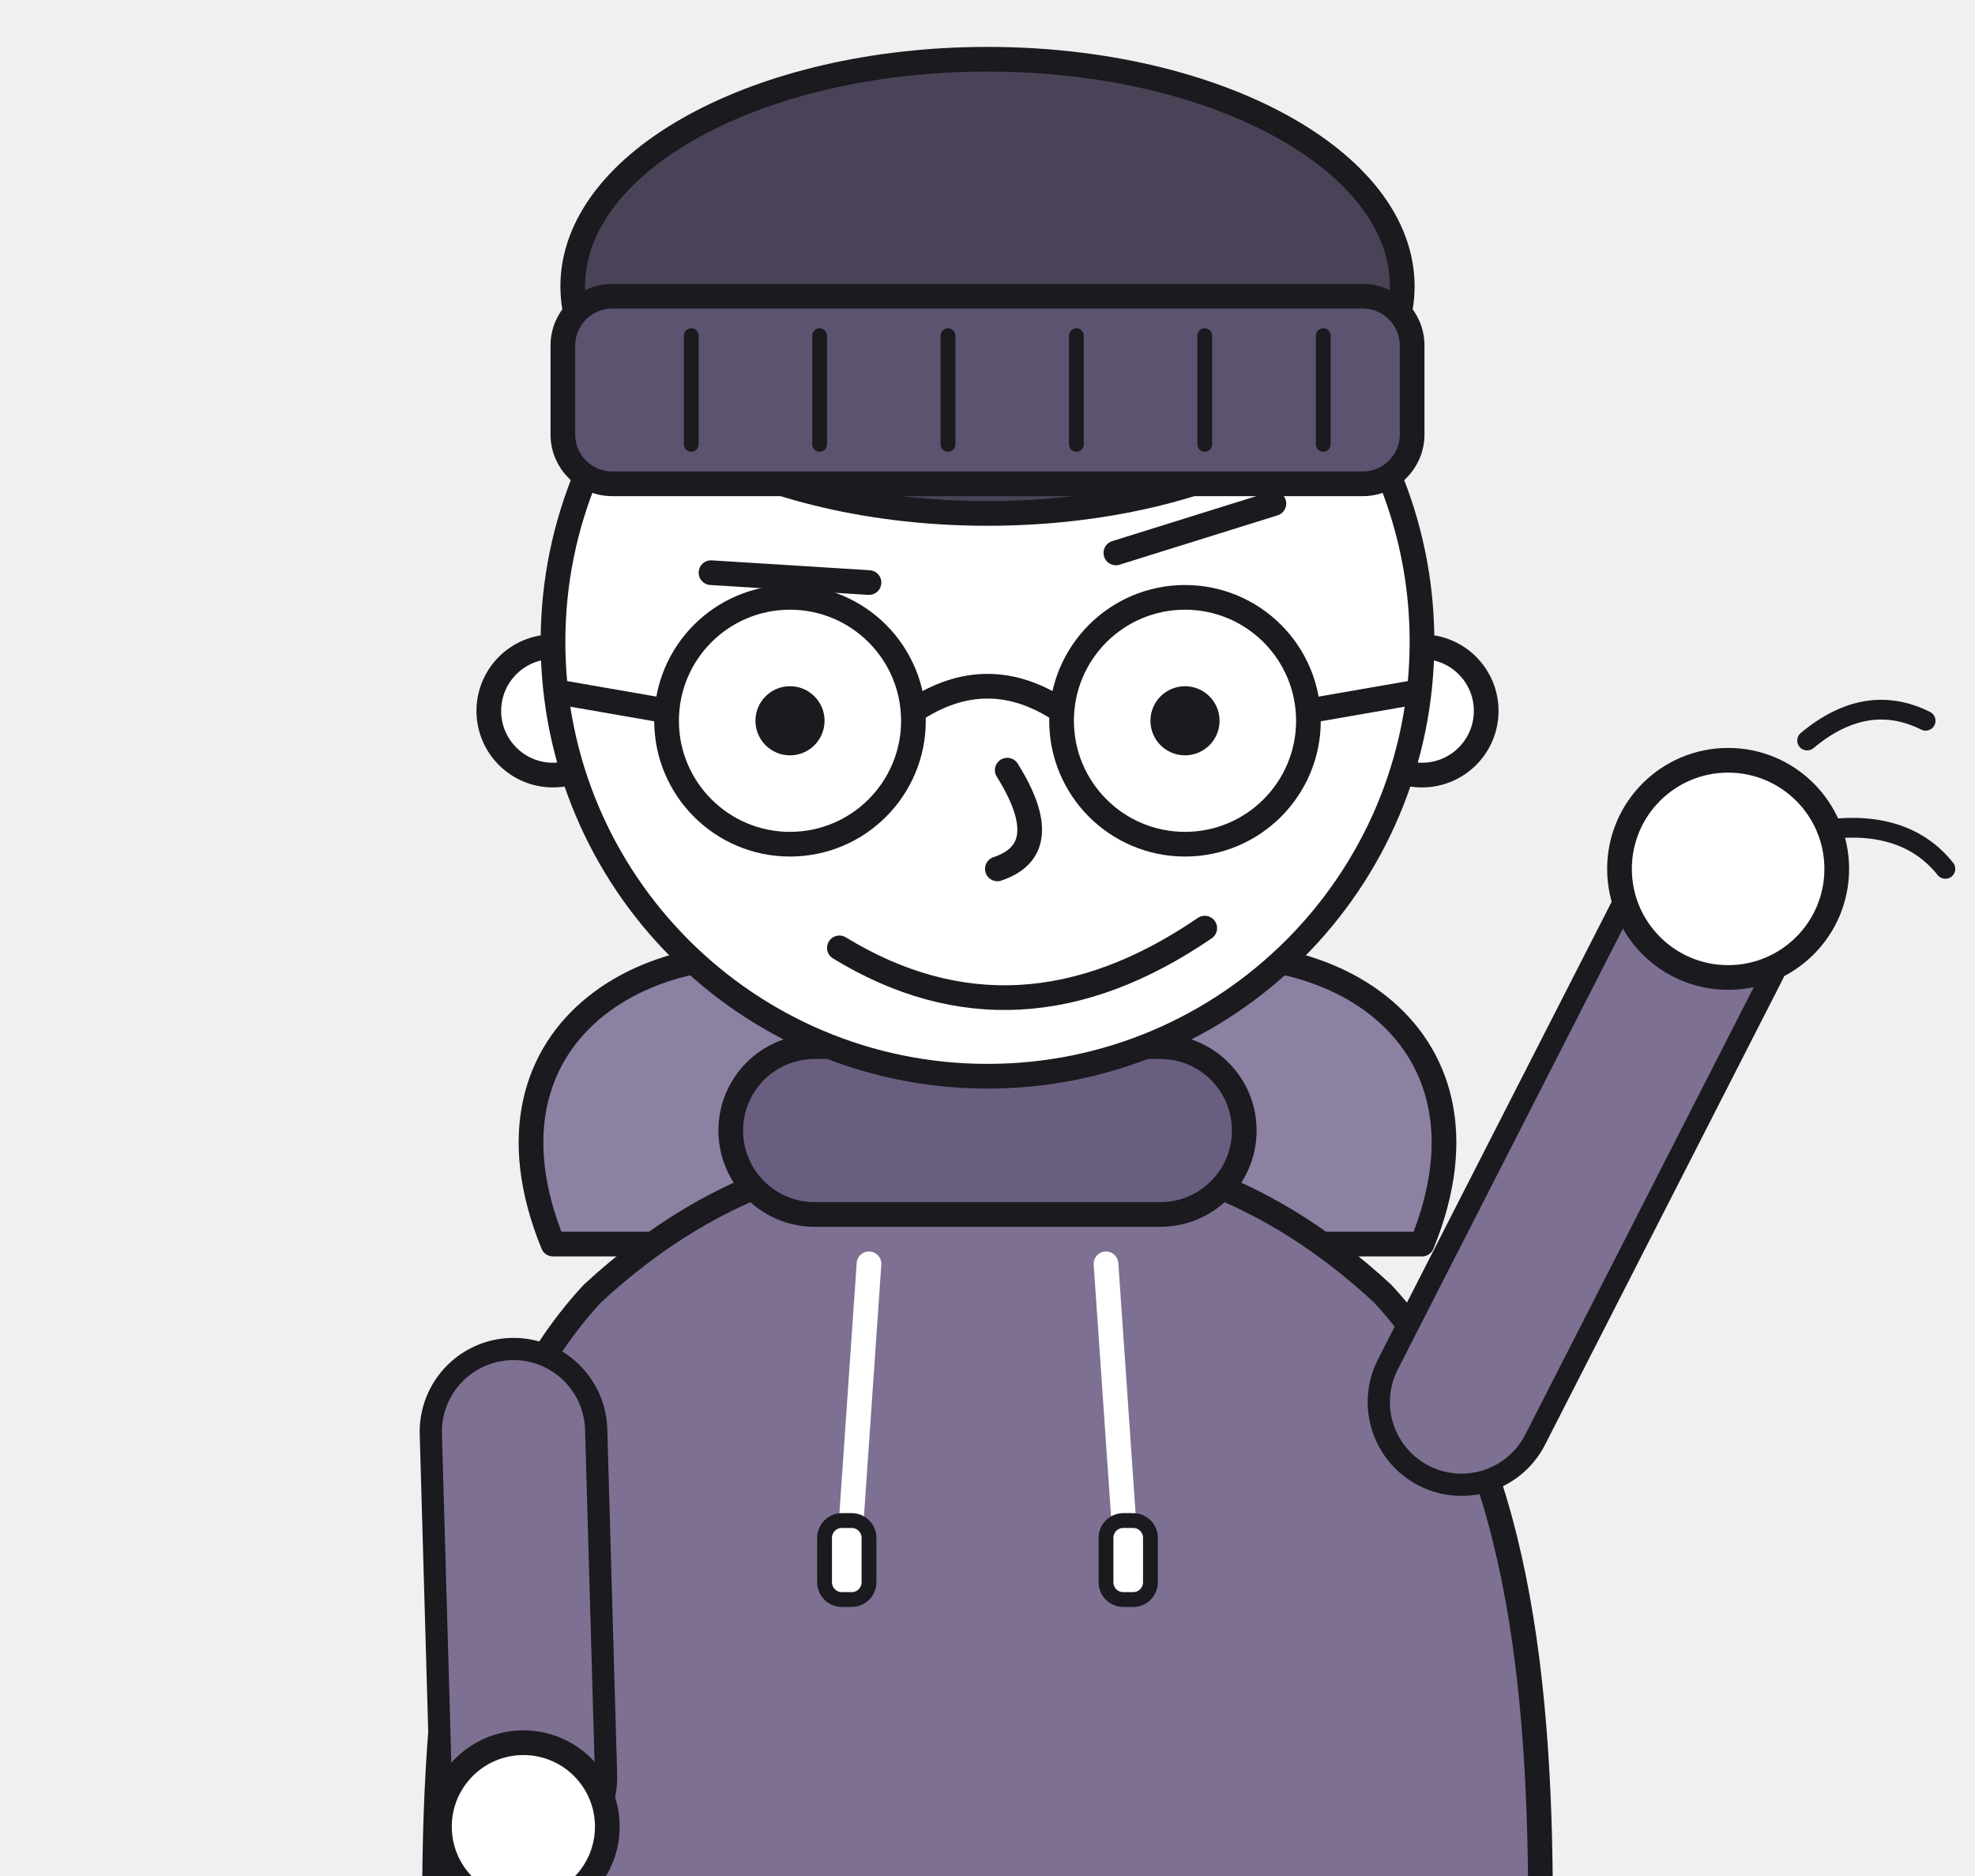
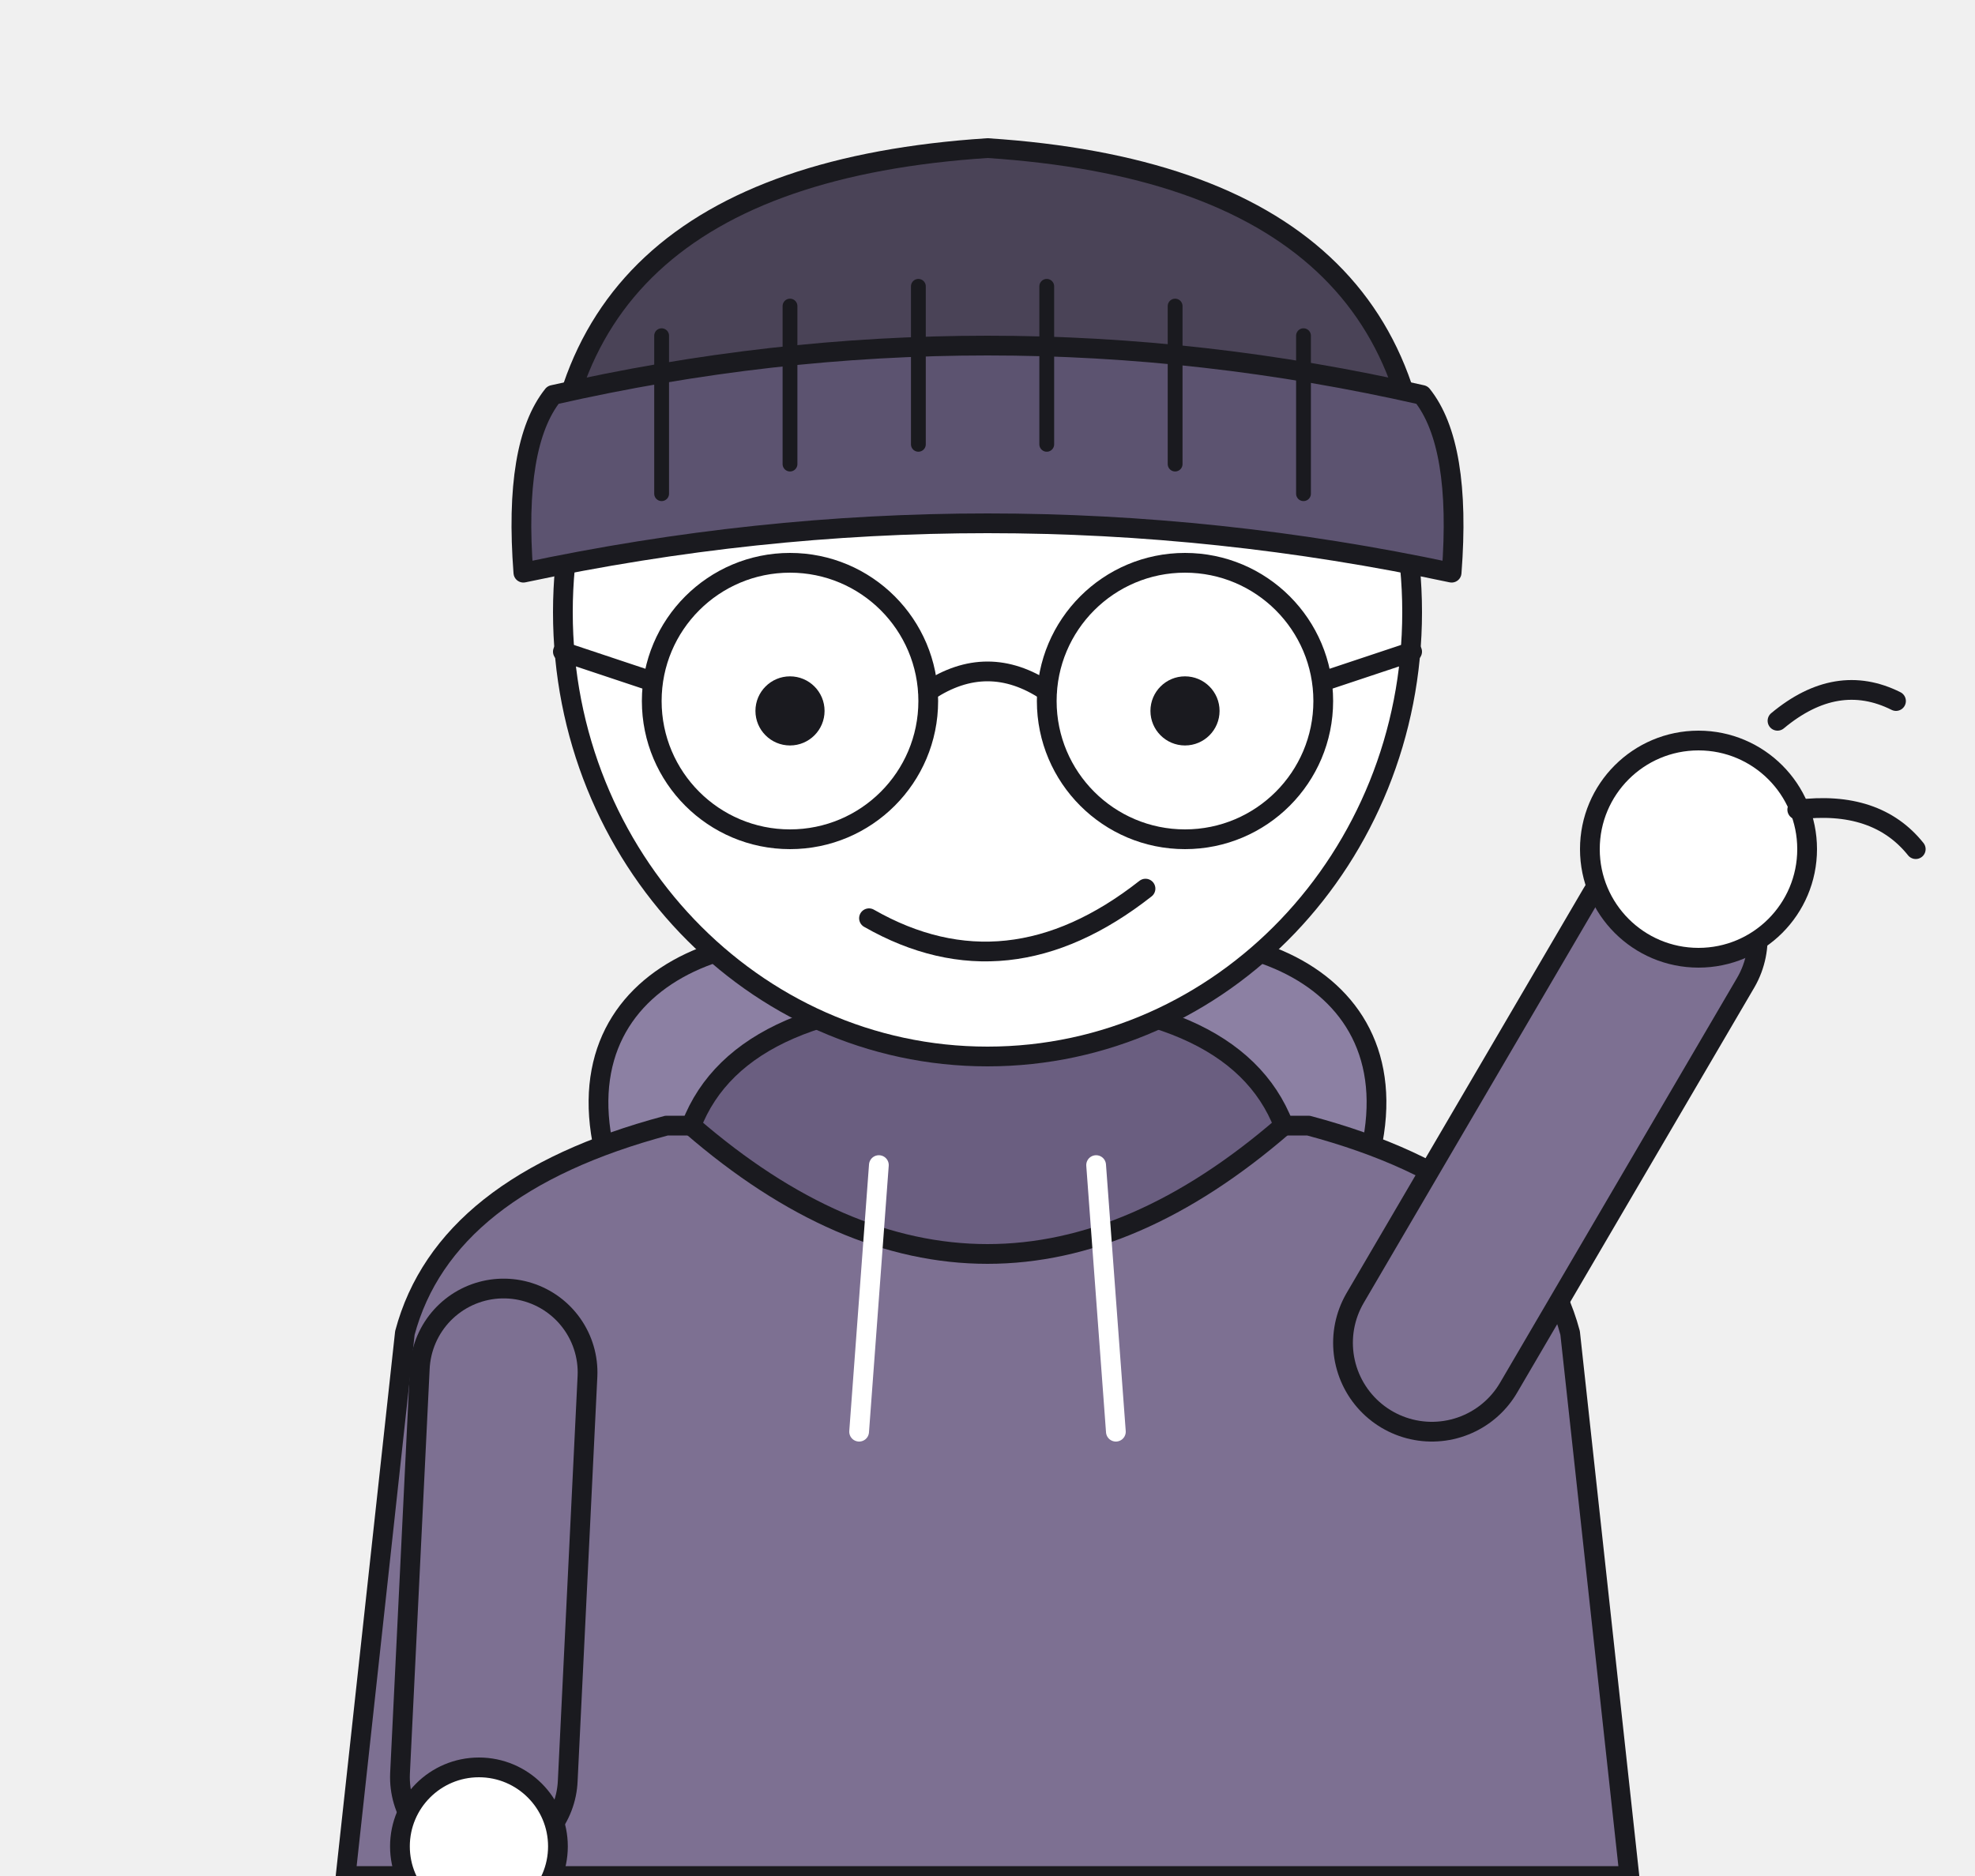
- <svg xmlns="http://www.w3.org/2000/svg" viewBox="0 60 400 380" fill="none" stroke="#1a1a1f" stroke-width="5" stroke-linejoin="round" stroke-linecap="round">
-   <path d="M112 312 C94 268 134 246 170 256 L230 256 C266 246 306 268 288 312 Z" fill="#8c80a3" />
-   <rect x="176" y="250" width="48" height="40" fill="#fff" />
-   <path d="M88 446 C88 396 94 350 120 322 C146 298 172 292 200 292 C228 292 254 298 280 322 C306 350 312 396 312 446 Z" fill="#7d7092" />
-   <rect x="148" y="272" width="104" height="34" rx="17" fill="#6a5e80" />
-   <line x1="104" y1="350" x2="106" y2="420" stroke="#1a1a1f" stroke-width="38" />
-   <line x1="104" y1="350" x2="106" y2="420" stroke="#7d7092" stroke-width="29" />
+ <svg xmlns="http://www.w3.org/2000/svg" viewBox="0 60 400 380" fill="none" stroke="#1a1a1f" stroke-width="4" stroke-linejoin="round" stroke-linecap="round">
+   <path d="M126 304 C108 262 144 244 180 252 L220 252 C256 244 292 262 274 304 Z" fill="#8c80a3" />
+   <path d="M70 440 L82 330 Q90 300 135 288 L265 288 Q310 300 318 330 L330 440 Z" fill="#7d7092" />
+   <path d="M140 288 Q200 340 260 288 Q250 262 200 262 Q150 262 140 288 Z" fill="#6a5e80" />
+   <path d="M178 296 L174 350 M222 296 L226 350" stroke="#fff" stroke-width="4" />
+   <ellipse cx="200" cy="184" rx="86" ry="90" fill="#fff" />
+   <path d="M112 172 Q108 96 200 90 Q292 96 288 172 Q250 148 200 148 Q150 148 112 172 Z" fill="#4a4357" />
+   <path d="M106 176 Q104 150 112 140 Q200 120 288 140 Q296 150 294 176 Q200 156 106 176 Z" fill="#5c5370" />
+   <path d="M134 128 V160 M160 122 V154 M186 118 V150 M212 118 V150 M238 122 V154 M264 128 V160" stroke-width="3" />
+   <circle cx="160" cy="202" r="28" fill="#fff" />
+   <circle cx="240" cy="202" r="28" fill="#fff" />
+   <path d="M188 200 Q200 192 212 200 M132 198 L114 192 M268 198 L286 192" />
+   <g class="pupils" fill="#1a1a1f" stroke="none">
+     <circle cx="160" cy="204" r="7" />
+     <circle cx="240" cy="204" r="7" />
+   </g>
+   <path d="M176 246 Q204 262 232 240" />
+   <line x1="102" y1="338" x2="98" y2="420" stroke="#1a1a1f" stroke-width="38" />
+   <line x1="102" y1="338" x2="98" y2="420" stroke="#7d7092" stroke-width="30" />
+   <circle cx="97" cy="434" r="16" fill="#fff" />
  <g class="wave">
-     <line x1="296" y1="344" x2="344" y2="250" stroke="#1a1a1f" stroke-width="38" />
-     <line x1="296" y1="344" x2="344" y2="250" stroke="#7d7092" stroke-width="29" />
-     <circle cx="350" cy="236" r="22" fill="#fff" />
-     <path d="M366 210 Q378 200 390 206 M370 228 Q386 226 394 236" stroke-width="4" />
-   </g>
-   <circle cx="106" cy="430" r="17" fill="#fff" />
-   <path d="M176 316 L172 374 M224 316 L228 374" stroke="#fff" stroke-width="5" />
-   <rect x="167" y="368" width="9" height="16" rx="3.5" fill="#fff" stroke-width="3" />
-   <rect x="224" y="368" width="9" height="16" rx="3.5" fill="#fff" stroke-width="3" />
-   <circle cx="112" cy="204" r="13" fill="#fff" />
-   <circle cx="288" cy="204" r="13" fill="#fff" />
-   <circle cx="200" cy="190" r="88" fill="#fff" />
-   <clipPath id="fc2">
-     <circle cx="200" cy="190" r="86" />
-   </clipPath>
-   <g clip-path="url(#fc2)">
-     <g class="face">
-       <circle cx="160" cy="206" r="25" fill="#fff" />
-       <circle cx="240" cy="206" r="25" fill="#fff" />
-       <path d="M185 204 Q200 194 215 204" fill="none" />
-       <line x1="135" y1="204" x2="112" y2="200" />
-       <line x1="265" y1="204" x2="288" y2="200" />
-       <g class="pupils" fill="#1a1a1f" stroke="none">
-         <circle cx="160" cy="206" r="7" />
-         <circle cx="240" cy="206" r="7" />
-       </g>
-       <line x1="144" y1="176" x2="176" y2="178" />
-       <line x1="226" y1="172" x2="258" y2="162" />
-       <path d="M204 216 Q214 232 202 236" fill="none" />
-       <path d="M170 252 Q206 274 244 248" fill="none" />
-     </g>
-   </g>
-   <ellipse cx="200" cy="118" rx="84" ry="46" fill="#4a4357" />
-   <rect x="114" y="120" width="172" height="38" rx="10" fill="#5c5370" />
-   <g stroke-width="3">
-     <line x1="140" y1="128" x2="140" y2="150" />
-     <line x1="166" y1="128" x2="166" y2="150" />
-     <line x1="192" y1="128" x2="192" y2="150" />
-     <line x1="218" y1="128" x2="218" y2="150" />
-     <line x1="244" y1="128" x2="244" y2="150" />
-     <line x1="268" y1="128" x2="268" y2="150" />
+     <line x1="290" y1="332" x2="338" y2="250" stroke="#1a1a1f" stroke-width="40" />
+     <line x1="290" y1="332" x2="338" y2="250" stroke="#7d7092" stroke-width="32" />
+     <circle cx="344" cy="232" r="22" fill="#fff" />
+     <path d="M360 206 Q372 196 384 202 M364 224 Q380 222 388 232" stroke-width="4" />
  </g>
</svg>
